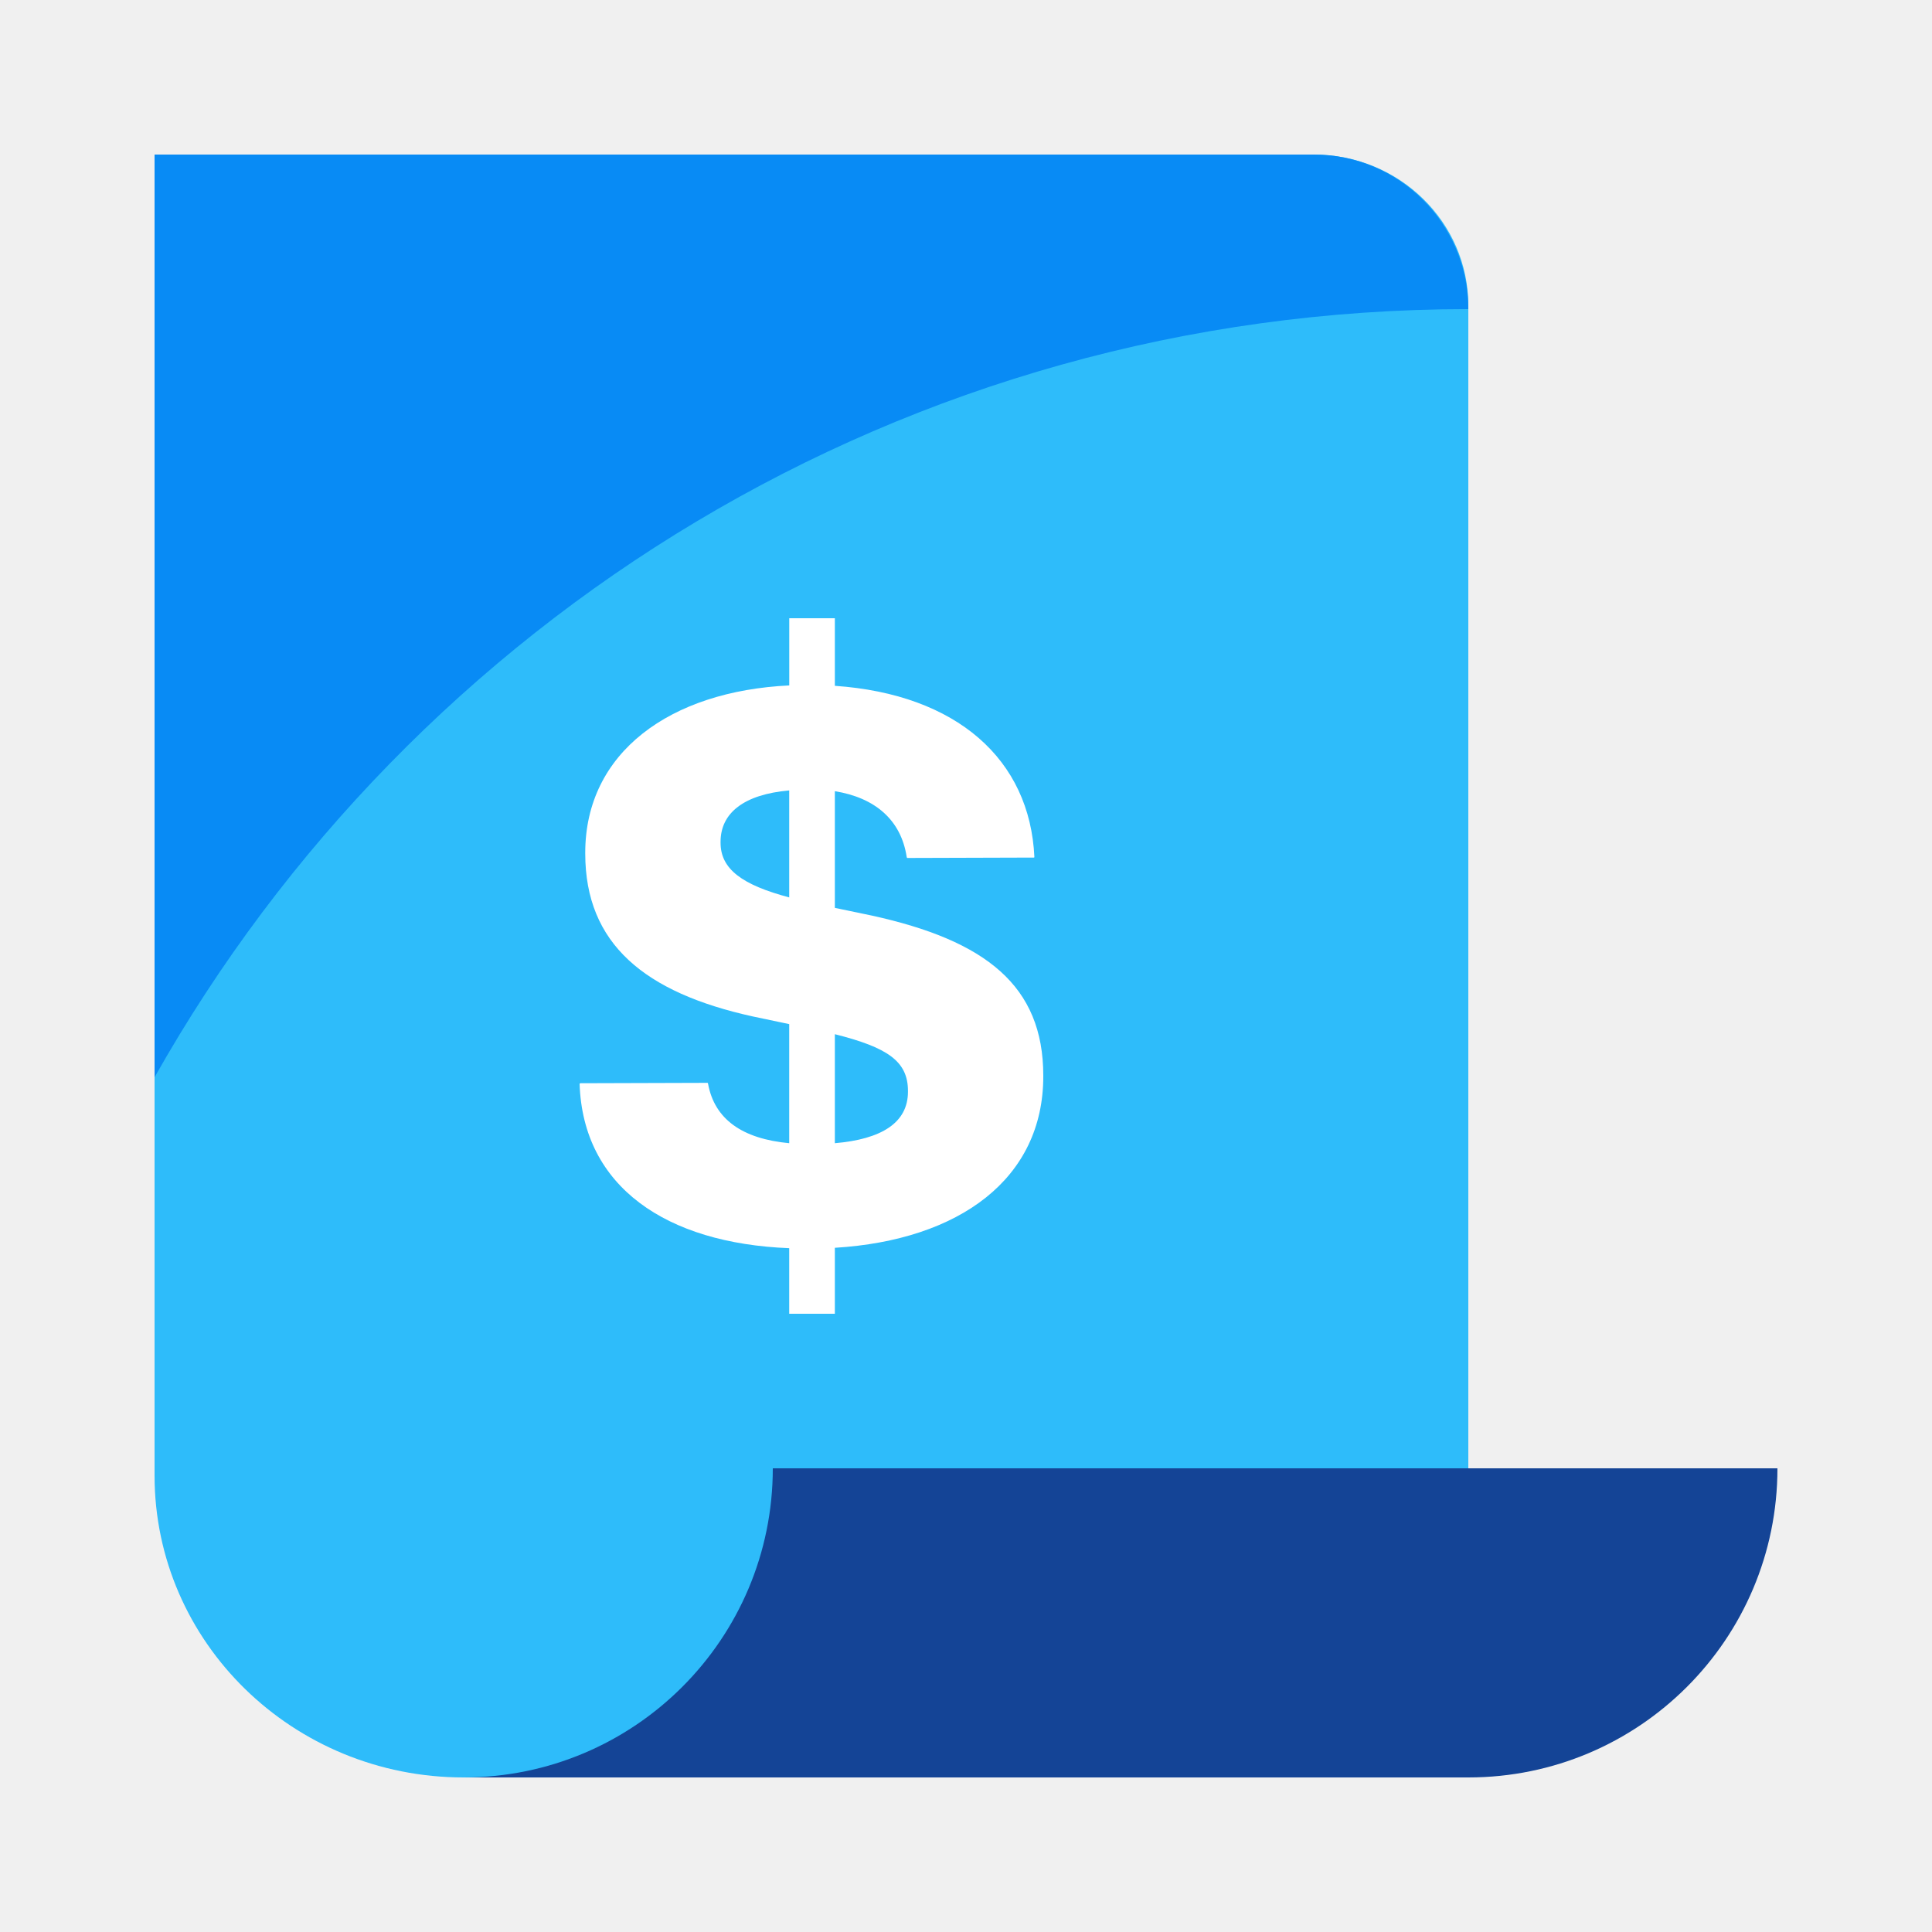
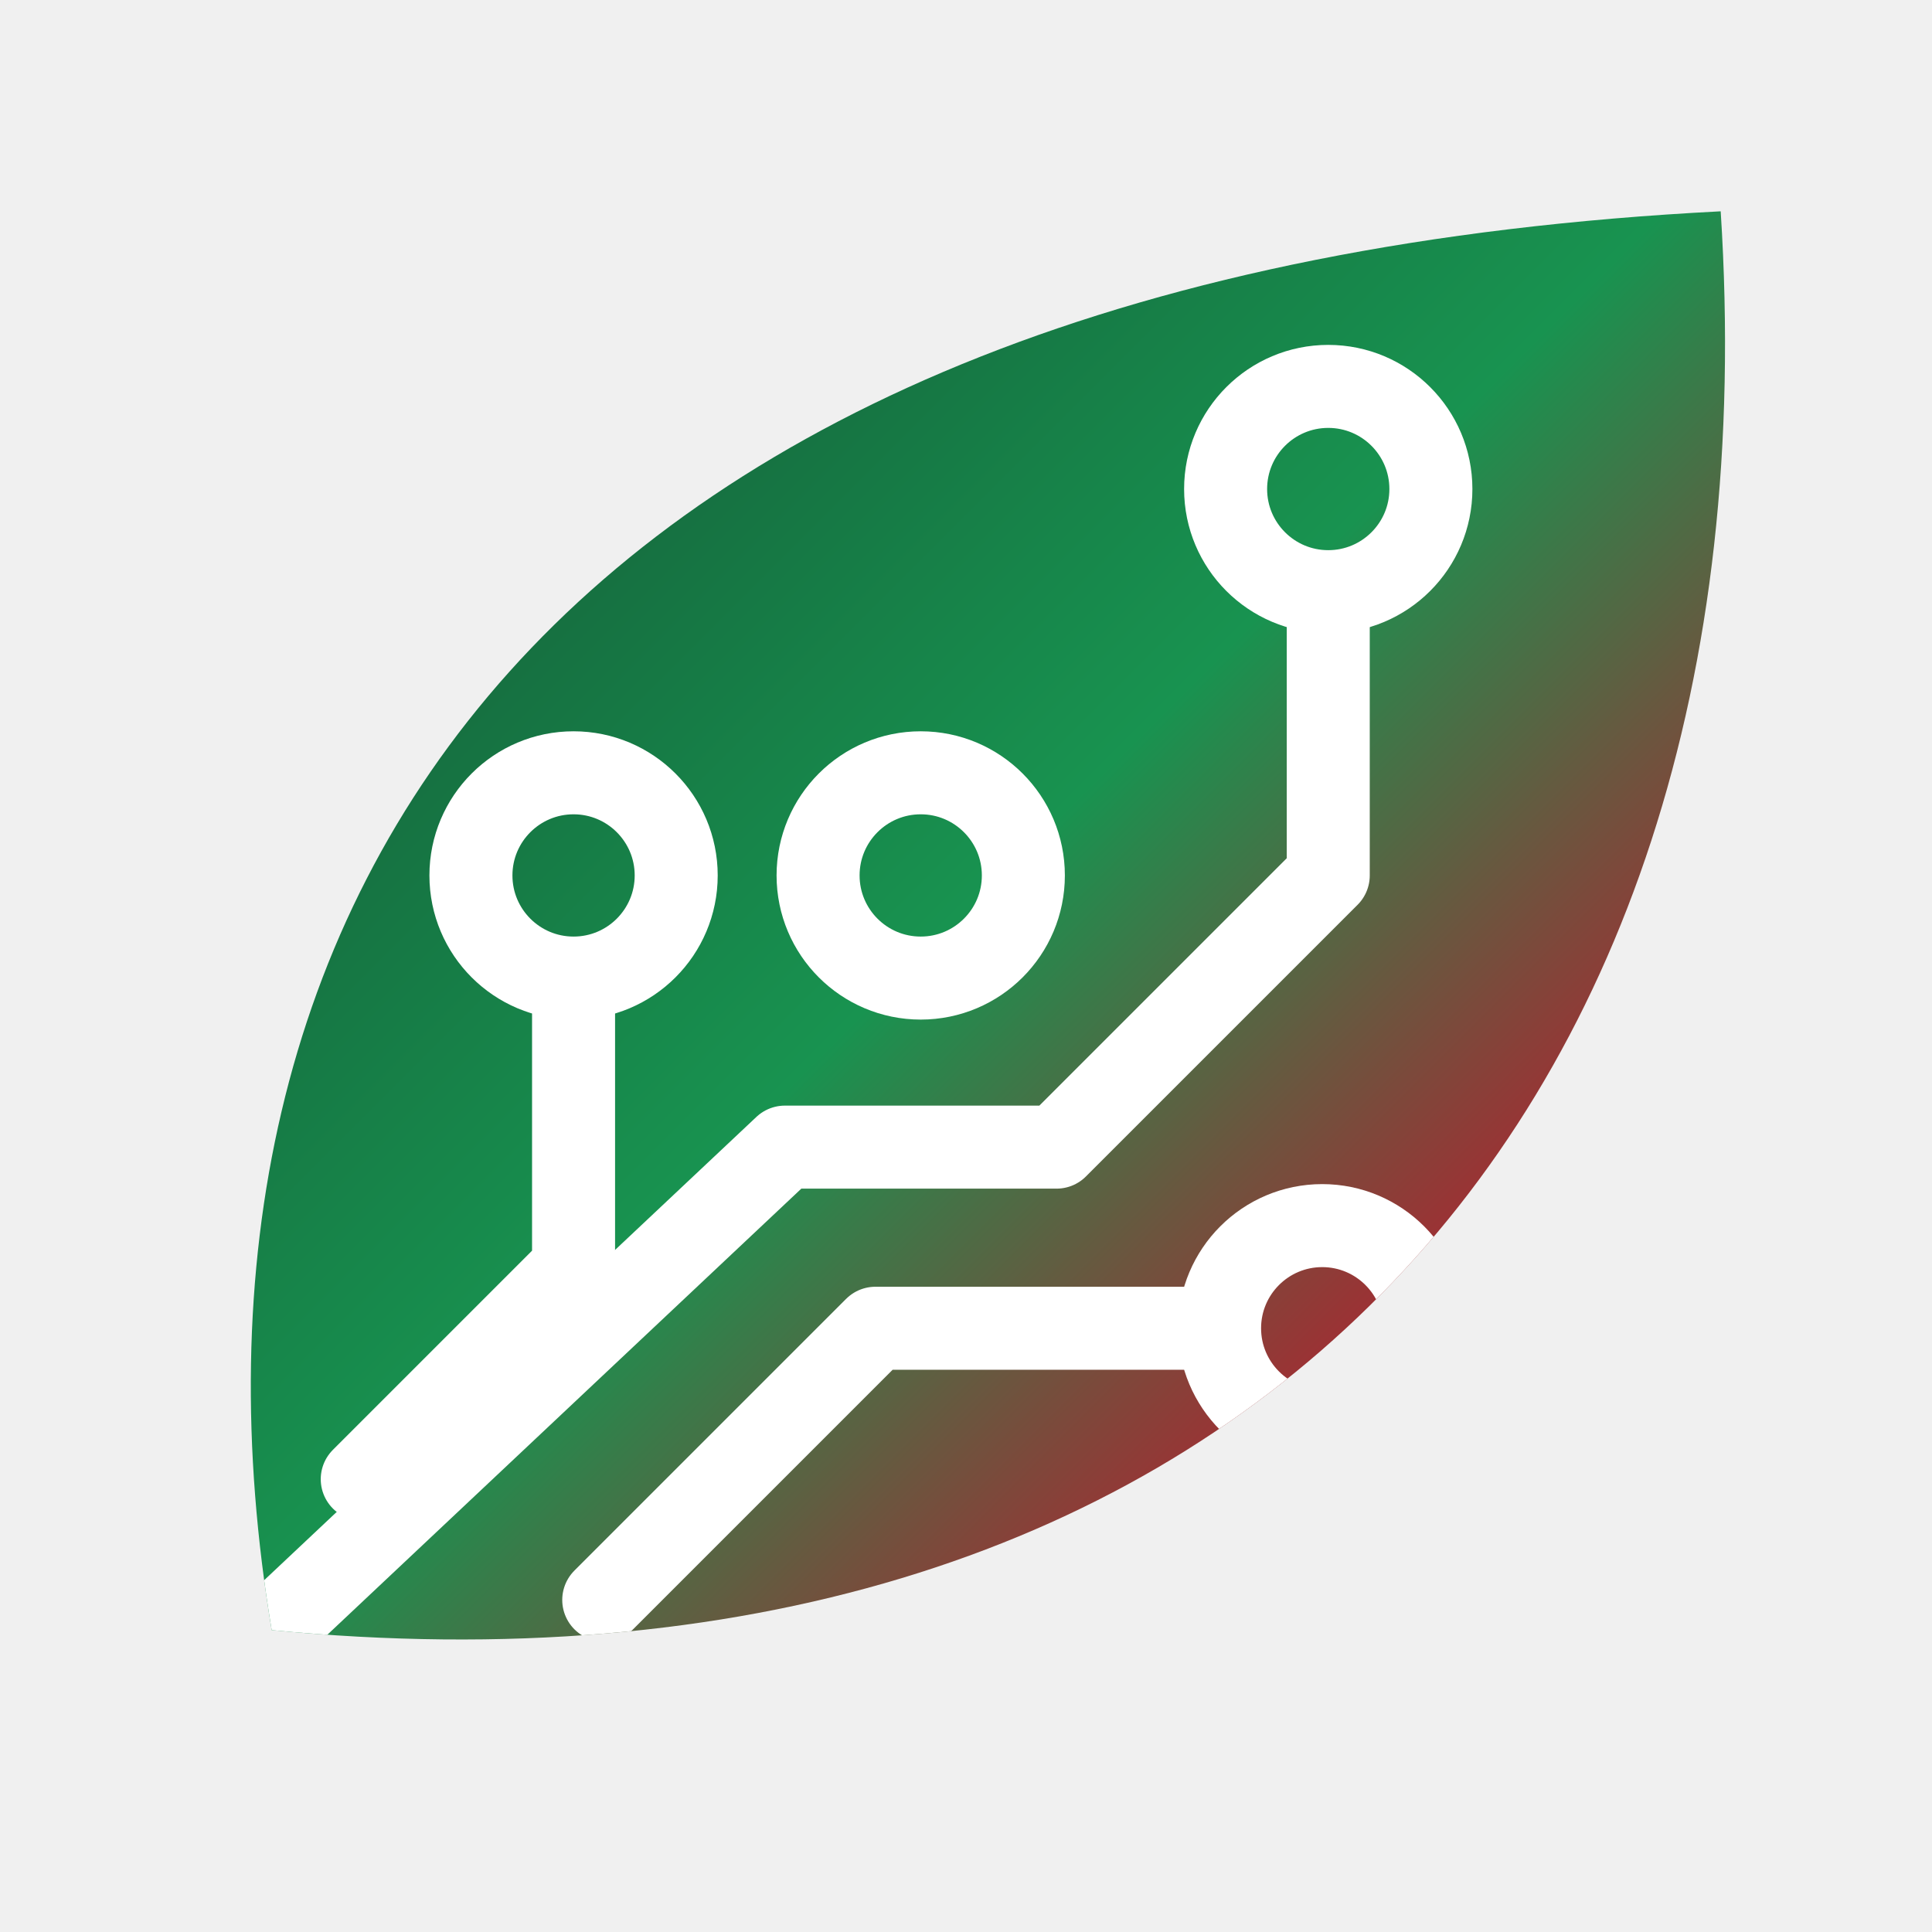
- <svg xmlns="http://www.w3.org/2000/svg" width="50" height="50" viewBox="0 0 50 50">
-   <path d="M38 46H12c-4.418 0-8-3.498-8-7.814V4h30c2.21 0 4 1.75 4 3.907V46Z" fill="#2EBCFA" />
-   <path d="M12 46h26a7.999 7.999 0 0 0 8-8H20a8 8 0 0 1-8 8Z" fill="#144496" />
-   <path d="M38 8C23.408 8 10.687 16.014 4 27.88V4h30a4 4 0 0 1 4 4Z" fill="#088BF5" />
-   <path d="M20.425 34h1.181v-1.707c3.23-.198 5.394-1.791 5.394-4.435v-.021c0-2.332-1.495-3.498-4.442-4.143l-.952-.198v-3.02c1.035.167 1.715.74 1.86 1.708l.011.02 3.283-.01.01-.01c-.115-2.53-2.007-4.216-5.164-4.435V16h-1.18v1.739c-3.074.145-5.28 1.728-5.28 4.33v.021c0 2.343 1.547 3.602 4.338 4.216l.941.198v3.082c-1.223-.115-1.934-.625-2.101-1.54l-.01-.022-3.293.01-.021.011c.084 2.665 2.237 4.133 5.425 4.258V34Zm-1.777-12.19v-.022c0-.75.606-1.228 1.777-1.332v2.769c-1.213-.323-1.777-.729-1.777-1.416Zm4.85 6.423v.02c0 .802-.68 1.229-1.892 1.333v-2.821c1.36.343 1.892.697 1.892 1.468Z" fill="#fff" />
+ <svg xmlns="http://www.w3.org/2000/svg" viewBox="0 0 64 64" fill="none">
+   <defs>
+     <linearGradient id="spentaLeafMarkGrad" x1="8" y1="8" x2="56" y2="56" gradientUnits="userSpaceOnUse">
+       <stop offset="0%" stop-color="#134E32" />
+       <stop offset="48%" stop-color="#189350" />
+       <stop offset="82%" stop-color="#B91C2E" />
+       <stop offset="100%" stop-color="#DC2638" />
+     </linearGradient>
+     <clipPath id="spentaLeafMarkClip">
+       <path d="M9 54 C5 30, 18 9, 57 7 C59 38, 40 57, 9 54 Z" />
+     </clipPath>
+   </defs>
+   <path d="M9 54 C5 30, 18 9, 57 7 C59 38, 40 57, 9 54 Z" fill="url(#spentaLeafMarkGrad)" />
+   <g clip-path="url(#spentaLeafMarkClip)" stroke="#FFFFFF" stroke-width="2.75" stroke-linecap="round" stroke-linejoin="round" fill="none">
+     <path d="M12 49 L19 42 L19 33" />
+     <circle cx="19" cy="29" r="3.4" />
+     <path d="M9 54 L26 38 L35 38 L44 29 L44 20" />
+     <circle cx="44" cy="16.2" r="3.4" />
+     <circle cx="30.5" cy="29" r="3.4" />
+     <path d="M20 53 L29 44 L40 44" />
+     <circle cx="43.8" cy="44" r="3.4" />
+   </g>
</svg>
